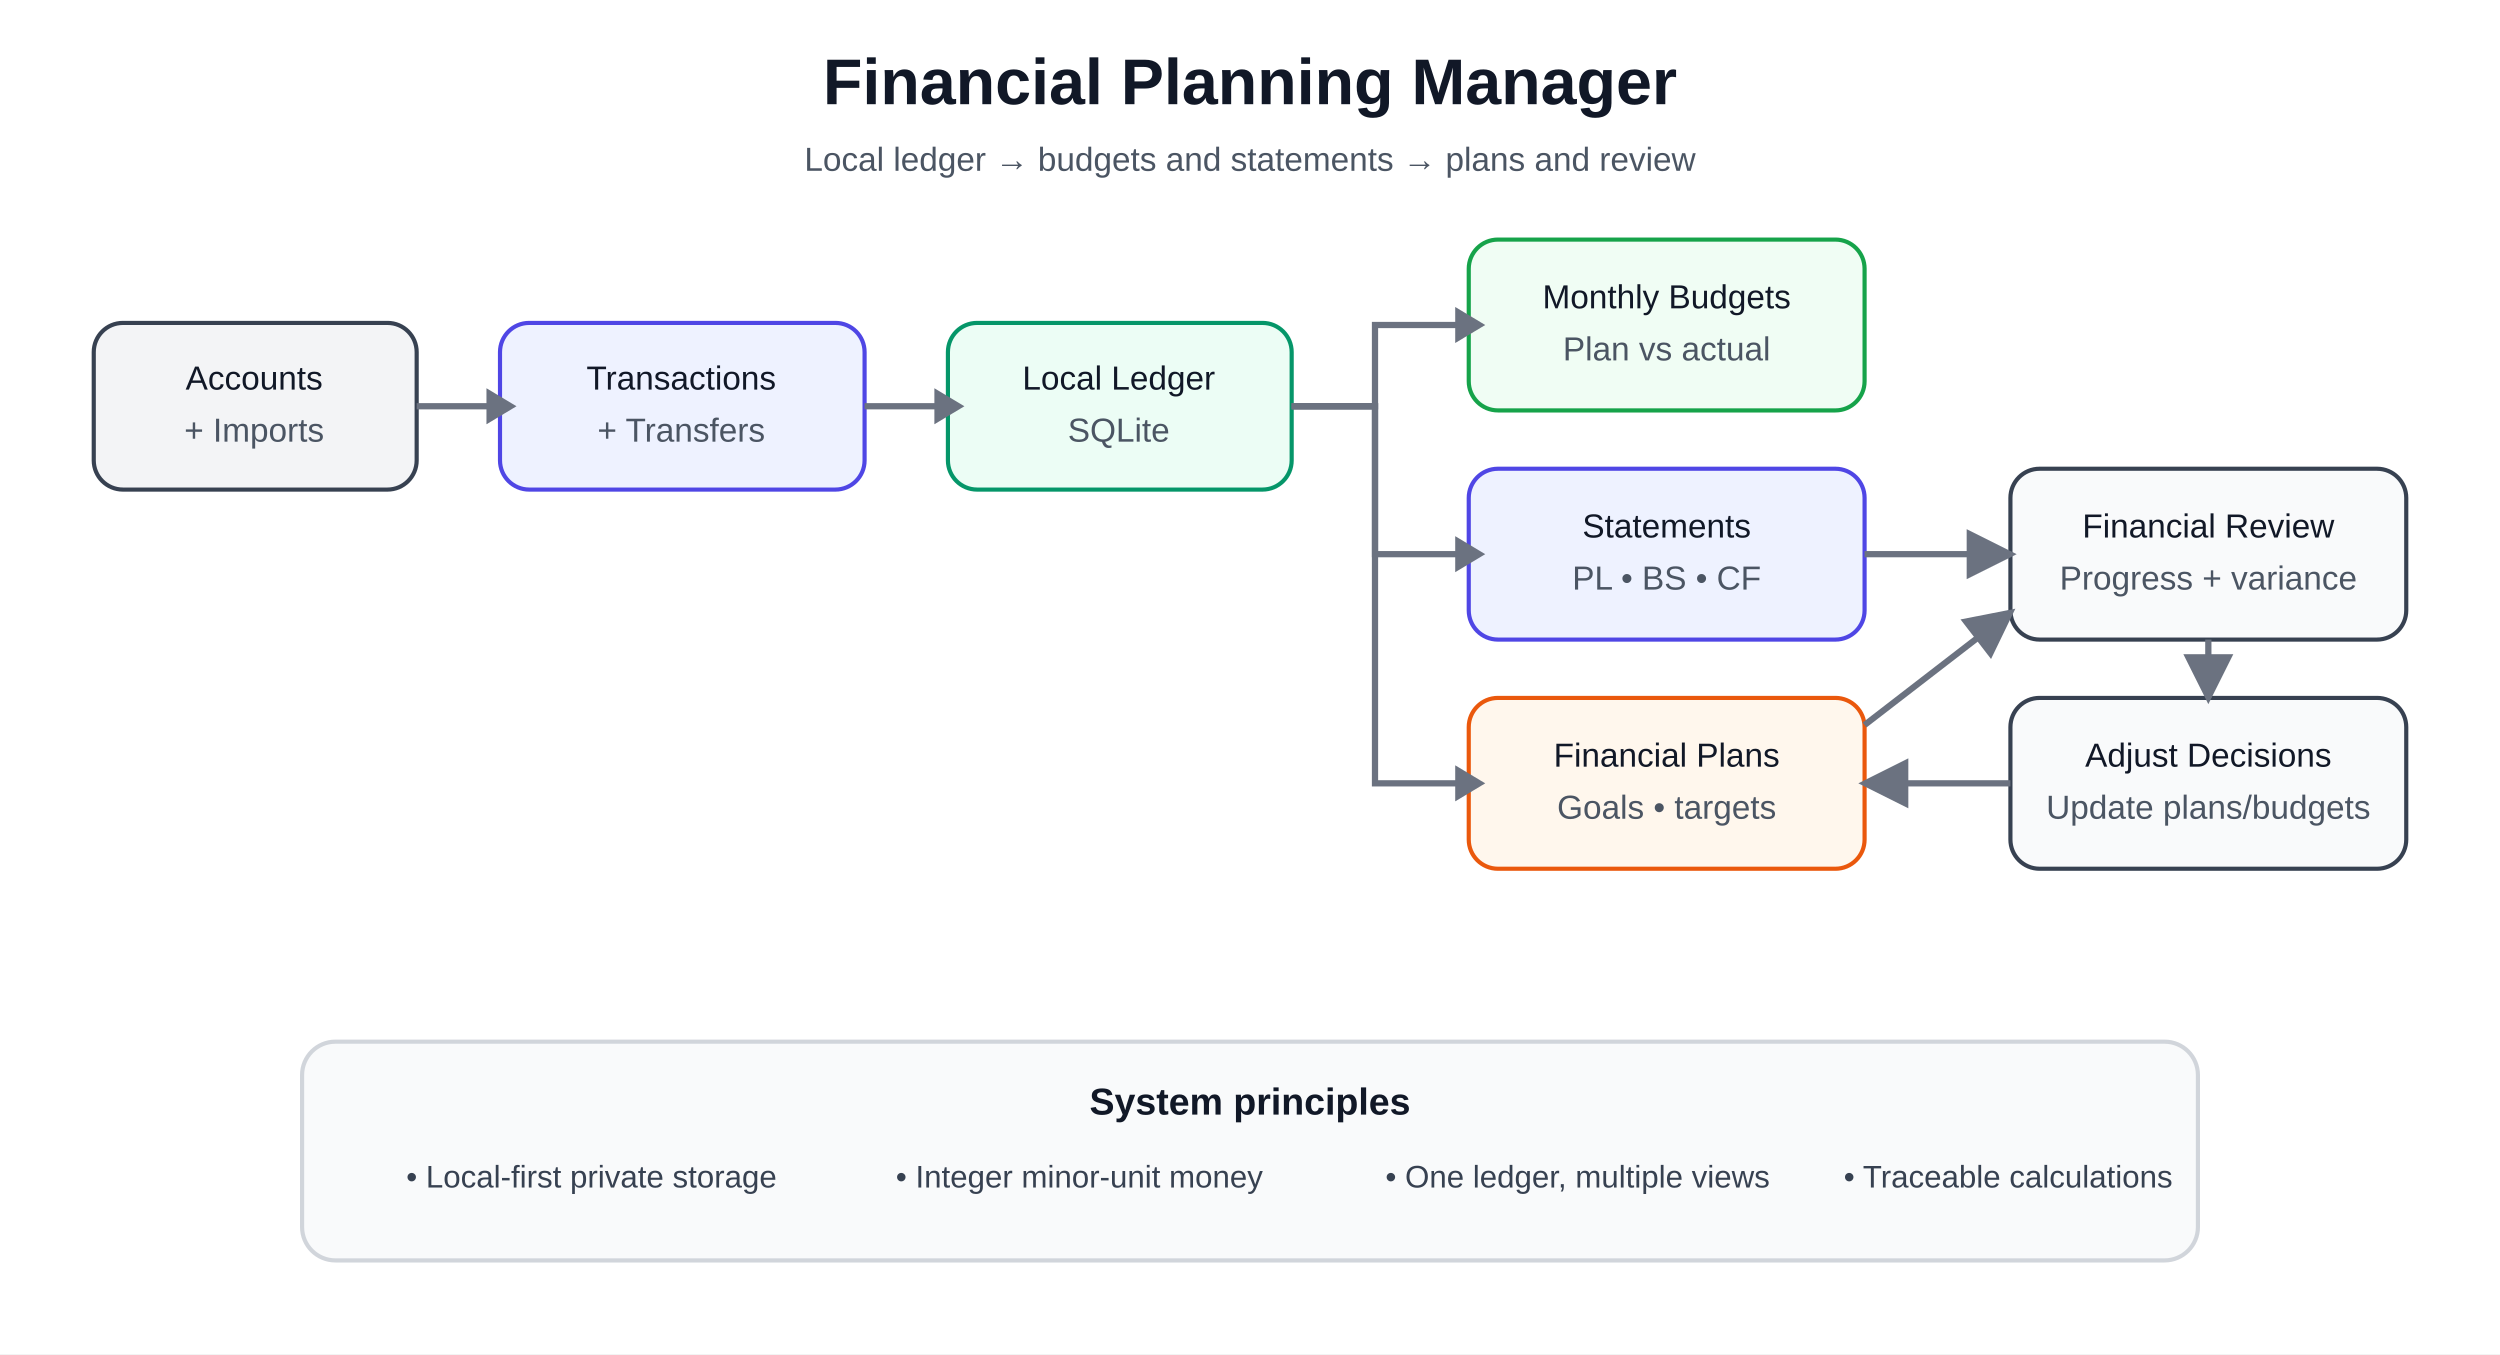
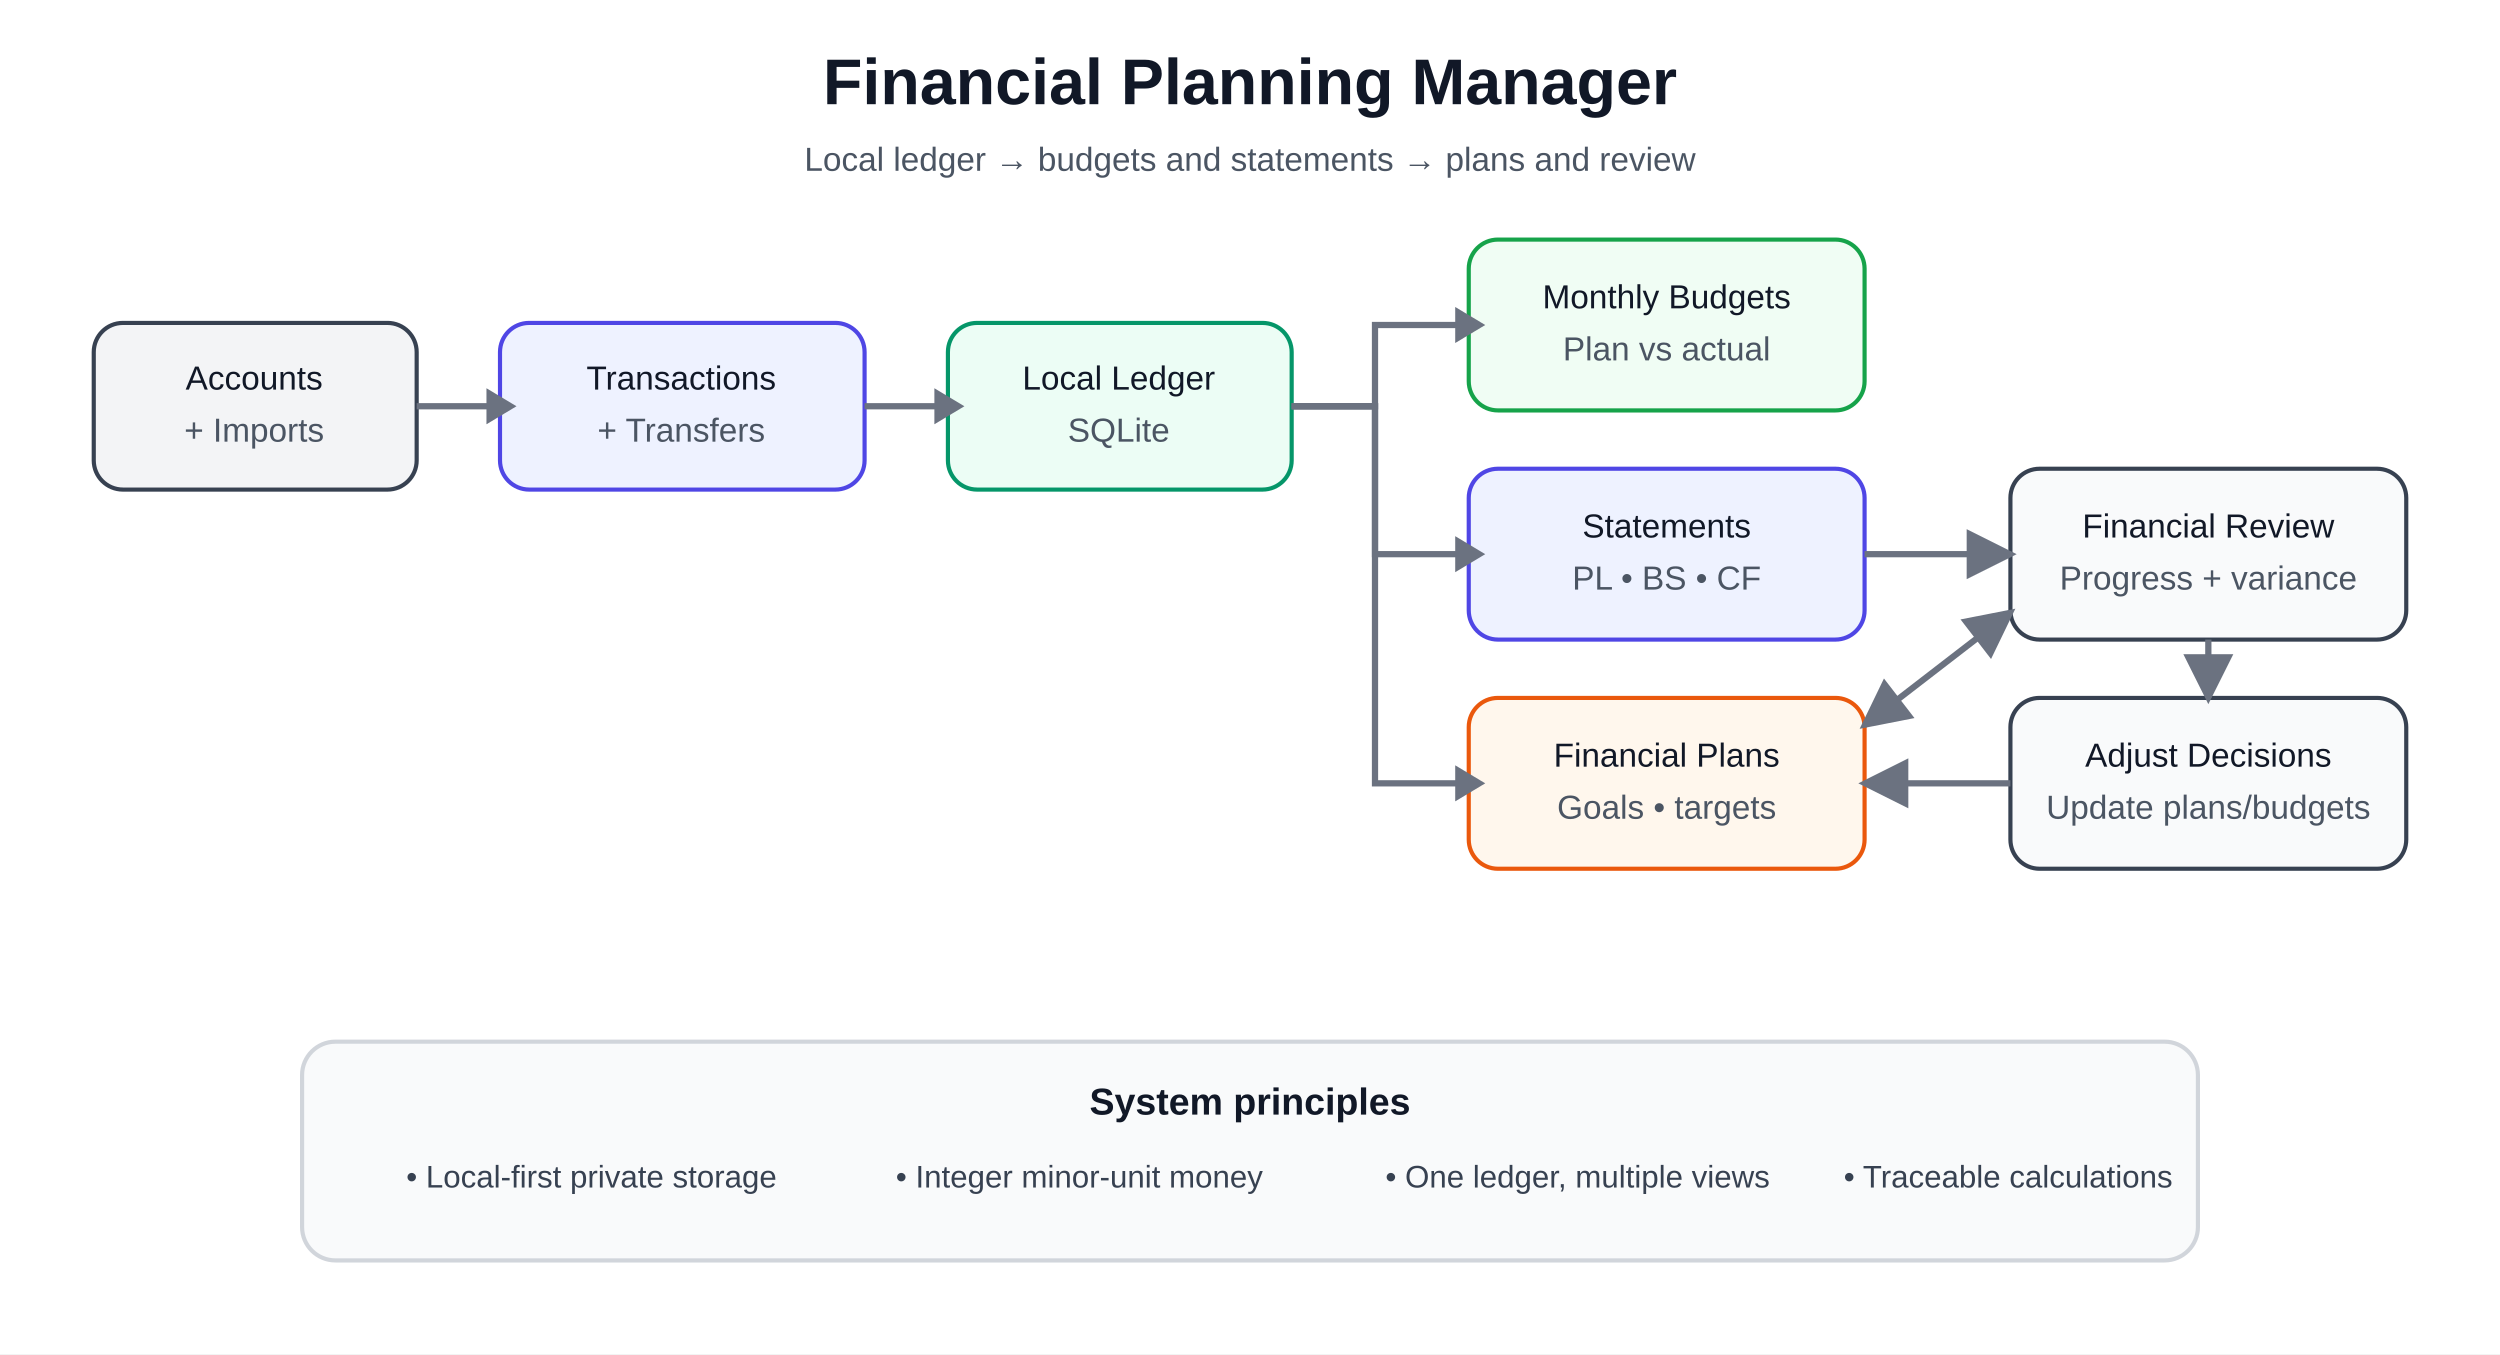
<svg xmlns="http://www.w3.org/2000/svg" width="1200" height="650" viewBox="0 0 1200 650">
  <rect width="1200" height="650" fill="#ffffff" />
  <defs>
    <marker id="arrowhead" markerWidth="8" markerHeight="8" refX="7" refY="4" orient="auto" markerUnits="strokeWidth">
      <path d="M0,0 L8,4 L0,8 Z" fill="#6b7280" />
+     </marker>
+     <marker id="arrowhead-start" markerWidth="8" markerHeight="8" refX="1" refY="4" orient="auto" markerUnits="strokeWidth">
+       <path d="M8,0 L0,4 L8,8 Z" fill="#6b7280" />
    </marker>
  </defs>
  <text x="600" y="50" text-anchor="middle" font-family="Arial, sans-serif" font-size="31" font-weight="700" fill="#111827">Financial Planning Manager</text>
  <text x="600" y="82" text-anchor="middle" font-family="Arial, sans-serif" font-size="16" fill="#4b5563">Local ledger → budgets and statements → plans and review</text>
  <g font-family="Arial, sans-serif" font-size="16" text-anchor="middle">
    <rect x="45" y="155" width="155" height="80" rx="14" fill="#f3f4f6" stroke="#374151" stroke-width="2" />
    <text x="122" y="187" fill="#111827">Accounts</text>
    <text x="122" y="212" fill="#4b5563">+ Imports</text>
    <rect x="240" y="155" width="175" height="80" rx="14" fill="#eef2ff" stroke="#4f46e5" stroke-width="2" />
    <text x="327" y="187" fill="#111827">Transactions</text>
    <text x="327" y="212" fill="#4b5563">+ Transfers</text>
    <rect x="455" y="155" width="165" height="80" rx="14" fill="#ecfdf5" stroke="#059669" stroke-width="2" />
    <text x="537" y="187" fill="#111827">Local Ledger</text>
    <text x="537" y="212" fill="#4b5563">SQLite</text>
  </g>
  <g stroke="#6b7280" stroke-width="3" fill="none">
    <line x1="200" y1="195" x2="240" y2="195" />
    <polygon points="235,189 245,195 235,201" fill="#6b7280" />
    <line x1="415" y1="195" x2="455" y2="195" />
    <polygon points="450,189 460,195 450,201" fill="#6b7280" />
  </g>
  <g font-family="Arial, sans-serif" font-size="16" text-anchor="middle">
    <rect x="705" y="115" width="190" height="82" rx="14" fill="#f0fdf4" stroke="#16a34a" stroke-width="2" />
    <text x="800" y="148" fill="#111827">Monthly Budgets</text>
    <text x="800" y="173" fill="#4b5563">Plan vs actual</text>
    <rect x="705" y="225" width="190" height="82" rx="14" fill="#eef2ff" stroke="#4f46e5" stroke-width="2" />
    <text x="800" y="258" fill="#111827">Statements</text>
    <text x="800" y="283" fill="#4b5563">PL • BS • CF</text>
    <rect x="705" y="335" width="190" height="82" rx="14" fill="#fff7ed" stroke="#ea580c" stroke-width="2" />
    <text x="800" y="368" fill="#111827">Financial Plans</text>
    <text x="800" y="393" fill="#4b5563">Goals • targets</text>
  </g>
  <g stroke="#6b7280" stroke-width="3" fill="none">
    <path d="M620 195 L660 195 L660 156 L705 156" />
    <polygon points="700,150 710,156 700,162" fill="#6b7280" />
    <path d="M620 195 L660 195 L660 266 L705 266" />
    <polygon points="700,260 710,266 700,272" fill="#6b7280" />
    <path d="M620 195 L660 195 L660 376 L705 376" />
    <polygon points="700,370 710,376 700,382" fill="#6b7280" />
  </g>
  <g font-family="Arial, sans-serif" font-size="16" text-anchor="middle">
    <rect x="965" y="225" width="190" height="82" rx="14" fill="#f9fafb" stroke="#374151" stroke-width="2" />
    <text x="1060" y="258" fill="#111827">Financial Review</text>
    <text x="1060" y="283" fill="#4b5563">Progress + variance</text>
    <rect x="965" y="335" width="190" height="82" rx="14" fill="#f9fafb" stroke="#374151" stroke-width="2" />
    <text x="1060" y="368" fill="#111827">Adjust Decisions</text>
    <text x="1060" y="393" fill="#4b5563">Update plans/budgets</text>
  </g>
  <g stroke="#6b7280" stroke-width="3" fill="none">
    <line x1="895" y1="266" x2="965" y2="266" marker-end="url(#arrowhead)" />
-     <line x1="895" y1="348" x2="965" y2="294" marker-end="url(#arrowhead)" />
+     <line x1="895" y1="348" x2="965" y2="294" marker-start="url(#arrowhead-start)" marker-end="url(#arrowhead)" />
    <line x1="1060" y1="307" x2="1060" y2="335" marker-end="url(#arrowhead)" />
    <line x1="965" y1="376" x2="895" y2="376" marker-end="url(#arrowhead)" />
  </g>
  <rect x="145" y="500" width="910" height="105" rx="16" fill="#f9fafb" stroke="#d1d5db" stroke-width="2" />
  <text x="600" y="535" text-anchor="middle" font-family="Arial, sans-serif" font-size="18" font-weight="700" fill="#111827">System principles</text>
  <g font-family="Arial, sans-serif" font-size="15" fill="#374151">
    <text x="195" y="570">• Local-first private storage</text>
    <text x="430" y="570">• Integer minor-unit money</text>
    <text x="665" y="570">• One ledger, multiple views</text>
    <text x="885" y="570">• Traceable calculations</text>
  </g>
</svg>
